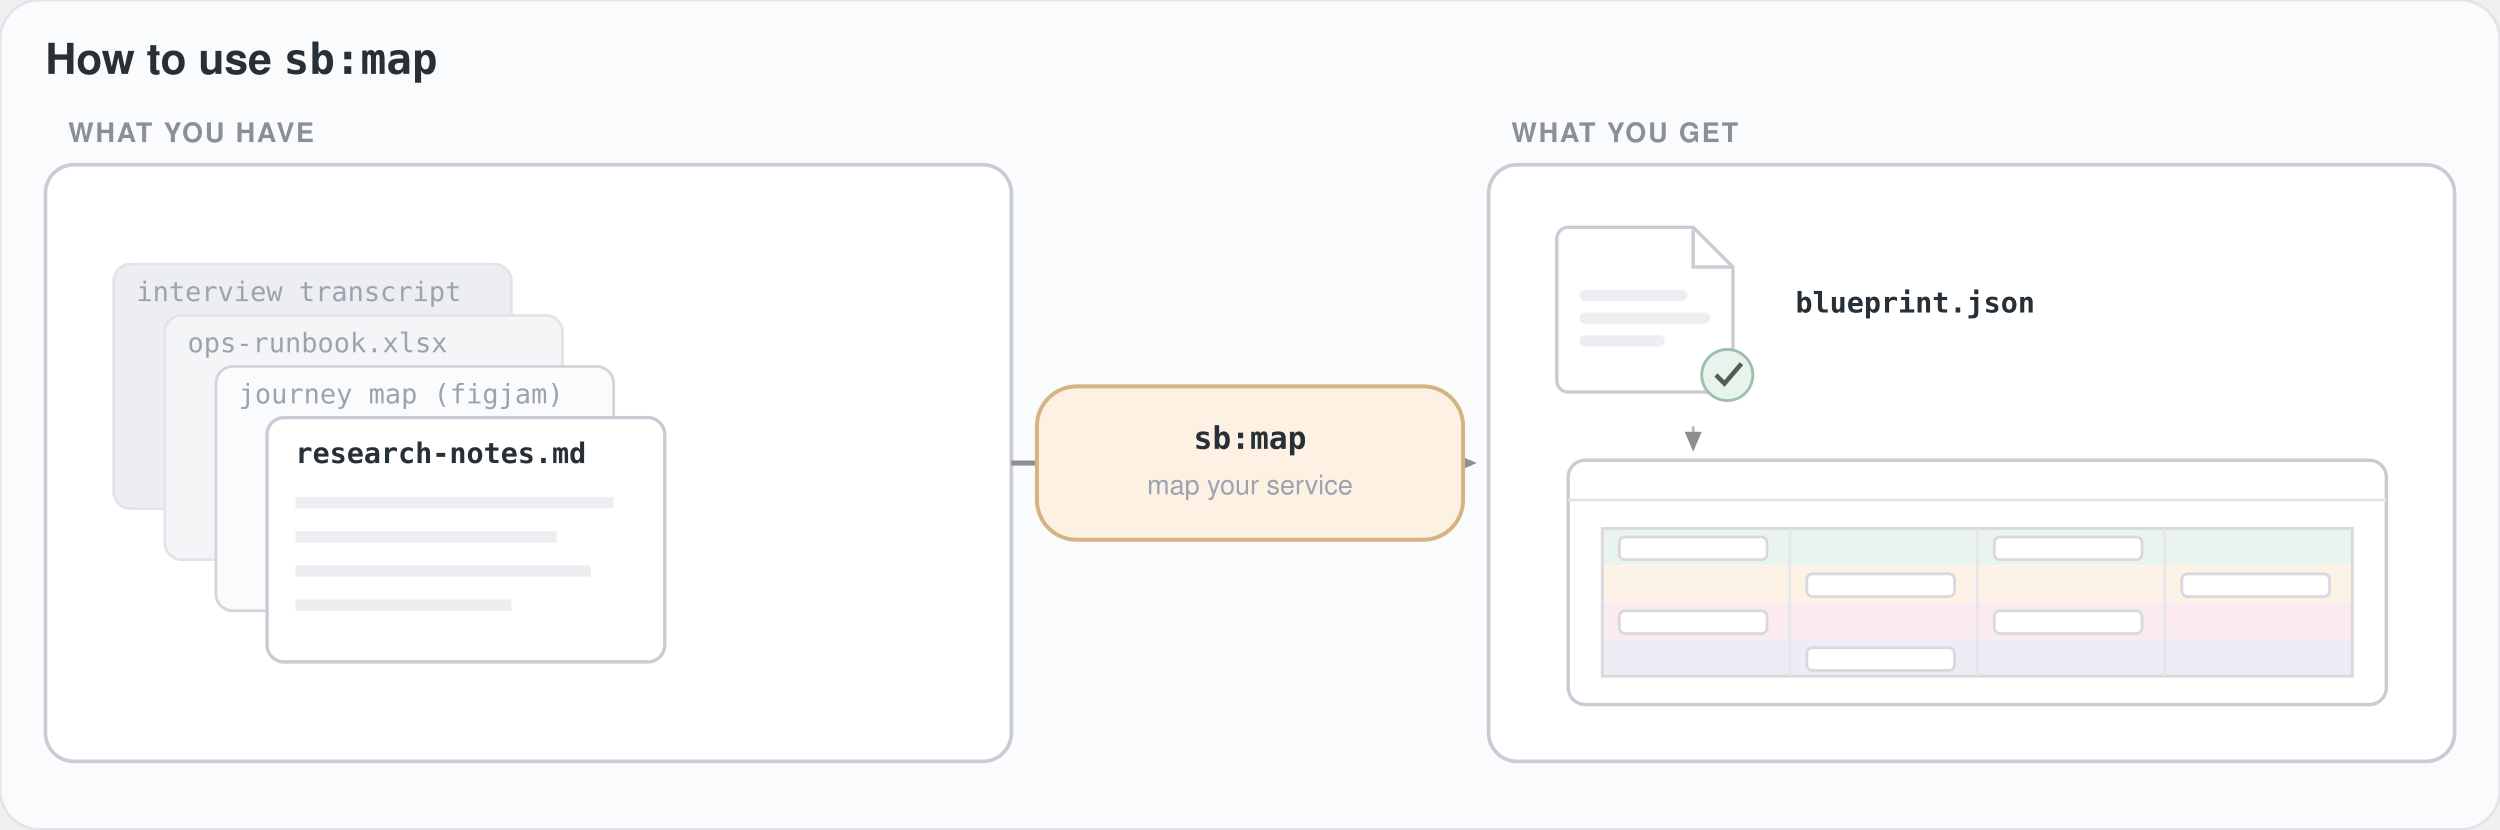
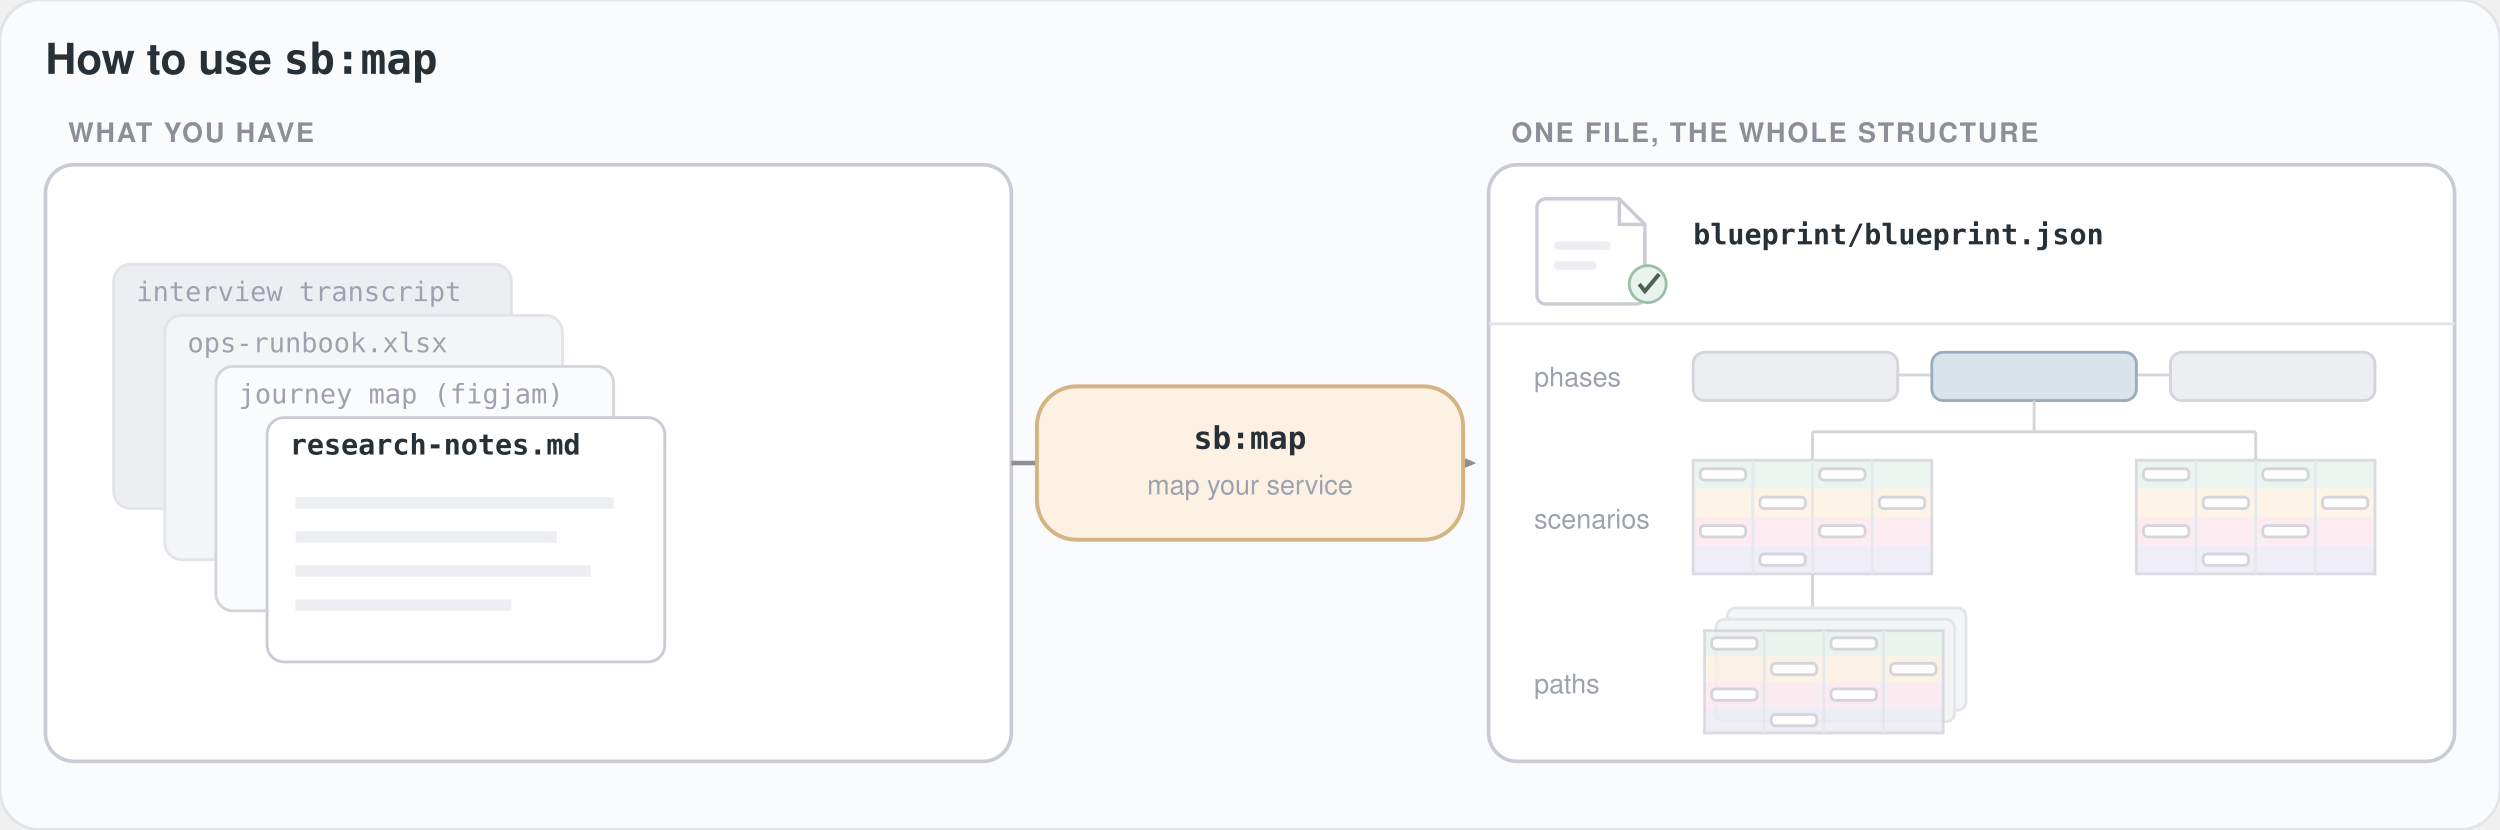
<svg xmlns="http://www.w3.org/2000/svg" viewBox="0 -40 880 292" font-family="-apple-system, 'Segoe UI', Helvetica, Arial, sans-serif">
  <style>
    .title { font-size: 11px; font-weight: 700; fill: #273036; }
    .chip { font-size: 10px; font-weight: 600; fill: #273036; }
    .sub { font-size: 9.5px; fill: #9ca3af; }
    .rail { font-size: 9.5px; font-weight: 700; letter-spacing: .07em; fill: #8a8f98; }
    .mono { font-family: ui-monospace, SFMono-Regular, Menlo, monospace; }
-     .flow { stroke: #8e8e93; stroke-width: 1.8; fill: none; marker-end: url(#arrM); }
+     .flow { stroke: #8e8e93; stroke-width: 1.6; fill: none; marker-end: url(#arrmap); }
+     .spoke { stroke: #d4d4da; stroke-width: 1; fill: none; }
  </style>
  <defs>
-     <marker id="arrM" markerWidth="8" markerHeight="8" refX="6" refY="3" orient="auto">
+     <marker id="arrmap" markerWidth="8" markerHeight="8" refX="6" refY="3" orient="auto">
      <path d="M0,0 L7,3 L0,6 Z" fill="#8e8e93" />
    </marker>
  </defs>
  <rect x="0" y="-40" width="880" height="292" rx="14" fill="#fafbfc" stroke="#e2e4e9" />
  <text x="16" y="-14" font-size="15" font-weight="700" fill="#273036">How to use <tspan class="mono">sb:map</tspan>
  </text>
  <text x="24" y="10" class="rail">WHAT YOU HAVE</text>
  <rect x="16" y="18" width="340" height="210" rx="10" fill="#ffffff" stroke="#c9ccd4" stroke-width="1.3" />
  <rect x="40" y="53" width="140" height="86" rx="6" fill="#eceef2" stroke="#e2e4e9" />
  <text x="48" y="66" class="sub mono" font-size="8.5">interview transcript</text>
  <rect x="58" y="71" width="140" height="86" rx="6" fill="#f4f5f7" stroke="#e2e4e9" />
  <text x="66" y="84" class="sub mono" font-size="8.5">ops-runbook.xlsx</text>
  <rect x="76" y="89" width="140" height="86" rx="6" fill="#fafbfc" stroke="#d4d4da" />
-   <text x="84" y="102" class="sub mono" font-size="8.5" fill="#8a8f98">journey map (figjam)</text>
-   <rect x="94" y="107" width="140" height="86" rx="6" fill="#ffffff" stroke="#c9ccd4" stroke-width="1.2" />
-   <text x="104" y="123" class="chip mono" font-size="9">research-notes.md</text>
+   <text x="84" y="102" class="sub mono" font-size="8.5">journey map (figjam)</text>
+   <rect x="94" y="107" width="140" height="86" rx="6" fill="#ffffff" stroke="#c9ccd4" />
+   <text x="102" y="120" class="chip mono" font-size="9">research-notes.md</text>
  <line x1="104" y1="137" x2="216" y2="137" stroke="#eceef2" stroke-width="4" />
  <line x1="104" y1="149" x2="196" y2="149" stroke="#eceef2" stroke-width="4" />
  <line x1="104" y1="161" x2="208" y2="161" stroke="#eceef2" stroke-width="4" />
  <line x1="104" y1="173" x2="180" y2="173" stroke="#eceef2" stroke-width="4" />
  <path class="flow" d="M356,123 L518,123" />
  <rect x="365" y="96" width="150" height="54" rx="14" fill="#fdf1e3" stroke="#d4b483" stroke-width="1.4" />
  <text x="440" y="118" class="title mono" text-anchor="middle">sb:map</text>
  <text x="440" y="134" class="sub" text-anchor="middle" fill="#6b7280">map your service</text>
-   <text x="532" y="10" class="rail">WHAT YOU GET</text>
+   <text x="532" y="10" class="rail">ONE FILE, THE WHOLE STRUCTURE</text>
  <rect x="524" y="18" width="340" height="210" rx="10" fill="#ffffff" stroke="#c9ccd4" stroke-width="1.3" />
-   <g>
-     <path d="M552,40 h44 l14,14 v40 a4,4 0 0 1 -4,4 h-54 a4,4 0 0 1 -4,-4 v-50 a4,4 0 0 1 4,-4 z" fill="#ffffff" stroke="#c9ccd4" stroke-width="1.2" />
-     <path d="M596,40 v14 h14" fill="none" stroke="#c9ccd4" stroke-width="1.2" />
-     <rect x="556" y="62" width="38" height="4" rx="2" fill="#eceef2" />
-     <rect x="556" y="70" width="46" height="4" rx="2" fill="#eceef2" />
-     <rect x="556" y="78" width="30" height="4" rx="2" fill="#eceef2" />
-     <circle cx="608" cy="92" r="9" fill="#e8f3ed" stroke="#9dbfa9" />
-     <path d="M604,92 L607,95 L613,88" fill="none" stroke="#4f5f52" stroke-width="1.6" />
+   <path d="M544,30 h26 l9,9 v25 a3,3 0 0 1 -3,3 h-32 a3,3 0 0 1 -3,-3 v-31 a3,3 0 0 1 3,-3 z" fill="#ffffff" stroke="#c9ccd4" stroke-width="1.2" />
+   <path d="M570,30 v9 h9" fill="none" stroke="#c9ccd4" stroke-width="1.2" />
+   <rect x="547" y="45" width="20" height="3" rx="1.5" fill="#eceef2" />
+   <rect x="547" y="52" width="15" height="3" rx="1.5" fill="#eceef2" />
+   <circle cx="580" cy="60" r="6.5" fill="#e8f3ed" stroke="#9dbfa9" />
+   <path d="M577,60 L579,62.5 L584,56.5" fill="none" stroke="#4f5f52" stroke-width="1.4" />
+   <text x="596" y="46" class="chip mono" font-size="9">blueprint/blueprint.json</text>
+   <line x1="524" y1="74" x2="864" y2="74" stroke="#e2e4e9" />
+   <text x="540" y="96" class="sub" font-size="8">phases</text>
+   <path class="spoke" d="M596,92 H836" />
+   <rect x="596" y="84" width="72" height="17" rx="4" fill="#eceef2" stroke="#d4d4da" />
+   <rect x="680" y="84" width="72" height="17" rx="4" fill="#d9e4ea" stroke="#9aadbe" />
+   <rect x="764" y="84" width="72" height="17" rx="4" fill="#eceef2" stroke="#d4d4da" />
+   <path class="spoke" d="M716,101 V112 M638,112 H794 M638,112 V122 M794,112 V122" />
+   <text x="540" y="146" class="sub" font-size="8">scenarios</text>
+   <g opacity="0.85">
+     <rect x="596" y="122" width="84" height="10" fill="#e8f3ed" />
+     <rect x="596" y="132" width="84" height="10" fill="#fdf1e3" />
+     <rect x="596" y="142" width="84" height="10" fill="#fbe9f0" />
+     <rect x="596" y="152" width="84" height="10" fill="#ecebf5" />
+     <rect x="596" y="122" width="84" height="40" fill="none" stroke="#d4d4da" />
+     <line x1="617" y1="122" x2="617" y2="162" stroke="#e2e4e9" />
+     <line x1="638" y1="122" x2="638" y2="162" stroke="#e2e4e9" />
+     <line x1="659" y1="122" x2="659" y2="162" stroke="#e2e4e9" />
  </g>
-   <text x="632" y="70" class="chip mono" font-size="9">blueprint.json</text>
-   <g>
-     <rect x="552" y="122" width="288" height="86" rx="6" fill="#ffffff" stroke="#c9ccd4" stroke-width="1.2" />
-     <line x1="552" y1="136" x2="840" y2="136" stroke="#e2e4e9" />
-     <g opacity="0.9">
-       <rect x="564" y="146" width="264" height="13" fill="#e8f3ed" />
-       <rect x="564" y="159" width="264" height="13" fill="#fdf1e3" />
-       <rect x="564" y="172" width="264" height="13" fill="#fbe9f0" />
-       <rect x="564" y="185" width="264" height="13" fill="#ecebf5" />
-       <rect x="564" y="146" width="264" height="52" fill="none" stroke="#d4d4da" />
-       <line x1="630" y1="146" x2="630" y2="198" stroke="#e2e4e9" />
-       <line x1="696" y1="146" x2="696" y2="198" stroke="#e2e4e9" />
-       <line x1="762" y1="146" x2="762" y2="198" stroke="#e2e4e9" />
-       <g fill="#ffffff" stroke="#d4d4da">
-         <rect x="570" y="149" width="52" height="8" rx="2" />
-         <rect x="702" y="149" width="52" height="8" rx="2" />
-         <rect x="636" y="162" width="52" height="8" rx="2" />
-         <rect x="768" y="162" width="52" height="8" rx="2" />
-         <rect x="570" y="175" width="52" height="8" rx="2" />
-         <rect x="702" y="175" width="52" height="8" rx="2" />
-         <rect x="636" y="188" width="52" height="8" rx="2" />
-       </g>
-     </g>
+   <rect x="598.5" y="125" width="16" height="4" rx="1.5" fill="#ffffff" stroke="#d4d4da" />
+   <rect x="640.5" y="125" width="16" height="4" rx="1.5" fill="#ffffff" stroke="#d4d4da" />
+   <rect x="619.5" y="135" width="16" height="4" rx="1.5" fill="#ffffff" stroke="#d4d4da" />
+   <rect x="661.5" y="135" width="16" height="4" rx="1.5" fill="#ffffff" stroke="#d4d4da" />
+   <rect x="598.5" y="145" width="16" height="4" rx="1.5" fill="#ffffff" stroke="#d4d4da" />
+   <rect x="640.5" y="145" width="16" height="4" rx="1.5" fill="#ffffff" stroke="#d4d4da" />
+   <rect x="619.5" y="155" width="16" height="4" rx="1.5" fill="#ffffff" stroke="#d4d4da" />
+   <g opacity="0.85">
+     <rect x="752" y="122" width="84" height="10" fill="#e8f3ed" />
+     <rect x="752" y="132" width="84" height="10" fill="#fdf1e3" />
+     <rect x="752" y="142" width="84" height="10" fill="#fbe9f0" />
+     <rect x="752" y="152" width="84" height="10" fill="#ecebf5" />
+     <rect x="752" y="122" width="84" height="40" fill="none" stroke="#d4d4da" />
+     <line x1="773" y1="122" x2="773" y2="162" stroke="#e2e4e9" />
+     <line x1="794" y1="122" x2="794" y2="162" stroke="#e2e4e9" />
+     <line x1="815" y1="122" x2="815" y2="162" stroke="#e2e4e9" />
  </g>
-   <path d="M596,110 L596,118" stroke="#b6bac2" stroke-width="1" fill="none" marker-end="url(#arrM)" />
+   <rect x="754.5" y="125" width="16" height="4" rx="1.5" fill="#ffffff" stroke="#d4d4da" />
+   <rect x="796.5" y="125" width="16" height="4" rx="1.5" fill="#ffffff" stroke="#d4d4da" />
+   <rect x="775.5" y="135" width="16" height="4" rx="1.5" fill="#ffffff" stroke="#d4d4da" />
+   <rect x="817.5" y="135" width="16" height="4" rx="1.5" fill="#ffffff" stroke="#d4d4da" />
+   <rect x="754.5" y="145" width="16" height="4" rx="1.5" fill="#ffffff" stroke="#d4d4da" />
+   <rect x="796.5" y="145" width="16" height="4" rx="1.5" fill="#ffffff" stroke="#d4d4da" />
+   <rect x="775.5" y="155" width="16" height="4" rx="1.5" fill="#ffffff" stroke="#d4d4da" />
+   <path class="spoke" d="M638,162 V178" />
+   <text x="540" y="204" class="sub" font-size="8">paths</text>
+   <rect x="608" y="174" width="84" height="36" rx="3" fill="#f4f5f7" stroke="#e2e4e9" />
+   <rect x="604" y="178" width="84" height="36" rx="3" fill="#f4f5f7" stroke="#e2e4e9" />
+   <g opacity="0.85">
+     <rect x="600" y="182" width="84" height="9" fill="#e8f3ed" />
+     <rect x="600" y="191" width="84" height="9" fill="#fdf1e3" />
+     <rect x="600" y="200" width="84" height="9" fill="#fbe9f0" />
+     <rect x="600" y="209" width="84" height="9" fill="#ecebf5" />
+     <rect x="600" y="182" width="84" height="36" fill="none" stroke="#d4d4da" />
+     <line x1="621" y1="182" x2="621" y2="218" stroke="#e2e4e9" />
+     <line x1="642" y1="182" x2="642" y2="218" stroke="#e2e4e9" />
+     <line x1="663" y1="182" x2="663" y2="218" stroke="#e2e4e9" />
+   </g>
+   <rect x="602.5" y="184.5" width="16" height="4" rx="1.5" fill="#ffffff" stroke="#d4d4da" />
+   <rect x="644.5" y="184.5" width="16" height="4" rx="1.5" fill="#ffffff" stroke="#d4d4da" />
+   <rect x="623.5" y="193.5" width="16" height="4" rx="1.5" fill="#ffffff" stroke="#d4d4da" />
+   <rect x="665.5" y="193.5" width="16" height="4" rx="1.5" fill="#ffffff" stroke="#d4d4da" />
+   <rect x="602.5" y="202.5" width="16" height="4" rx="1.5" fill="#ffffff" stroke="#d4d4da" />
+   <rect x="644.5" y="202.5" width="16" height="4" rx="1.5" fill="#ffffff" stroke="#d4d4da" />
+   <rect x="623.5" y="211.5" width="16" height="4" rx="1.5" fill="#ffffff" stroke="#d4d4da" />
</svg>
